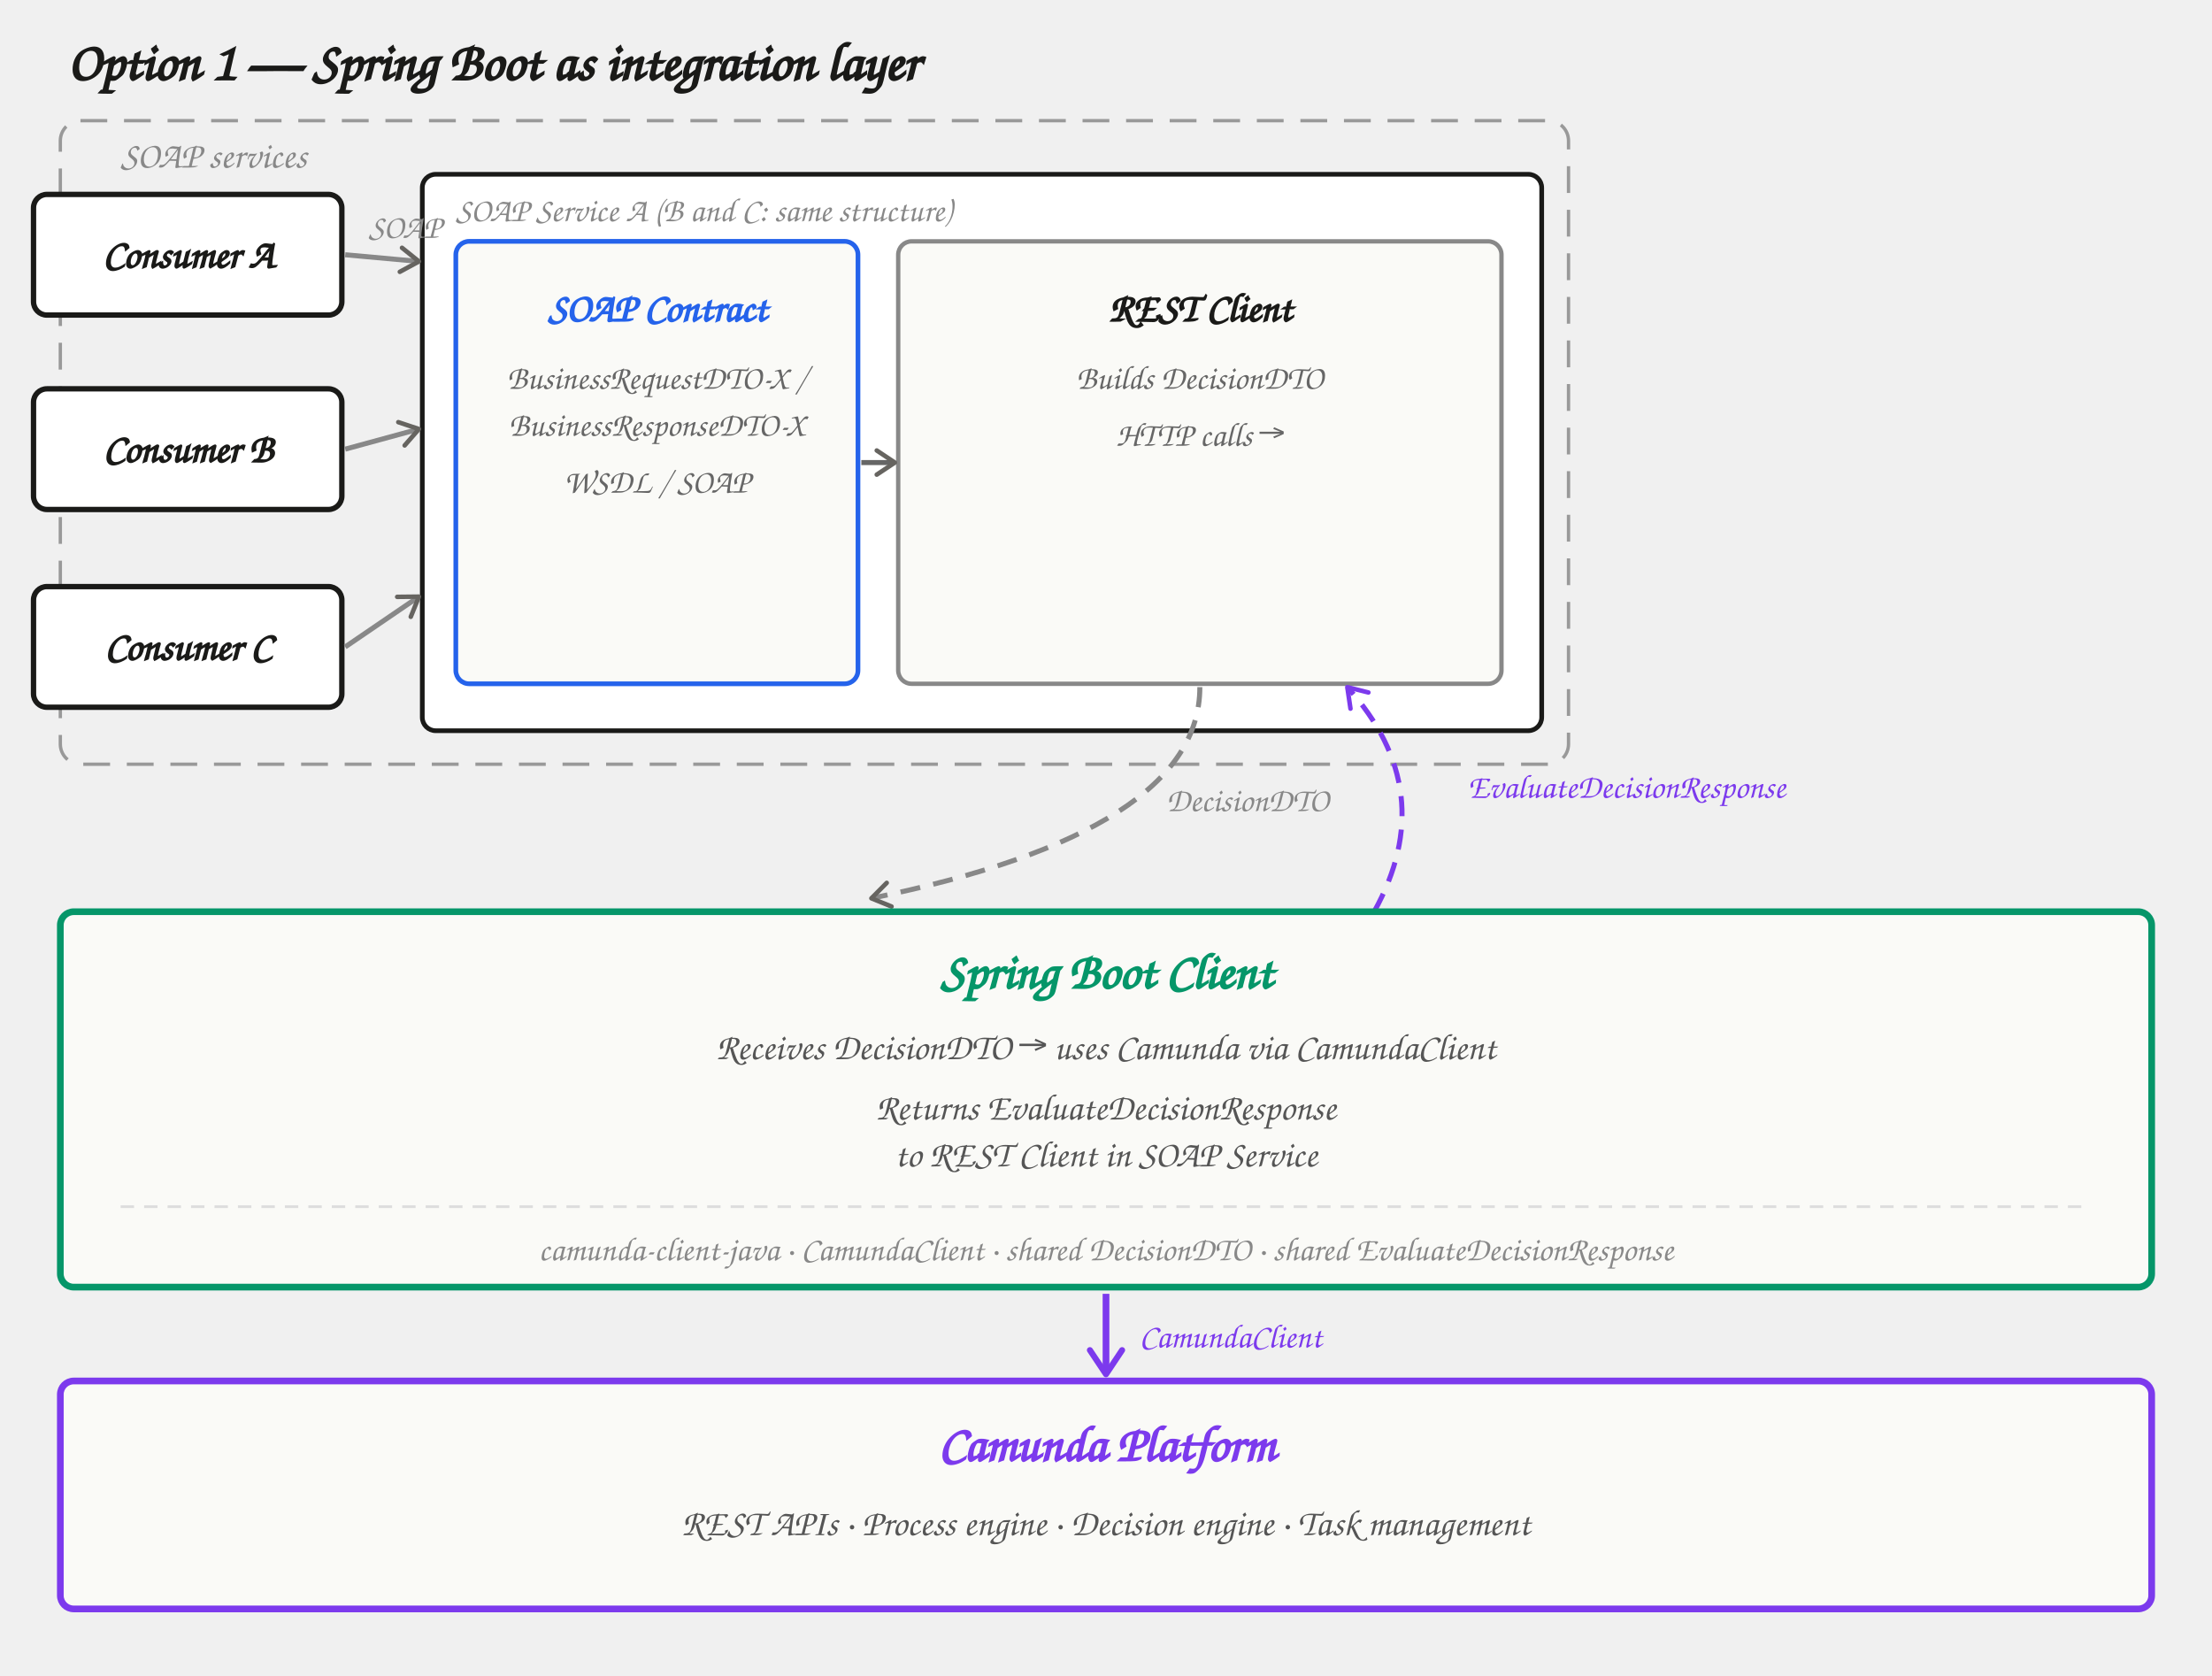
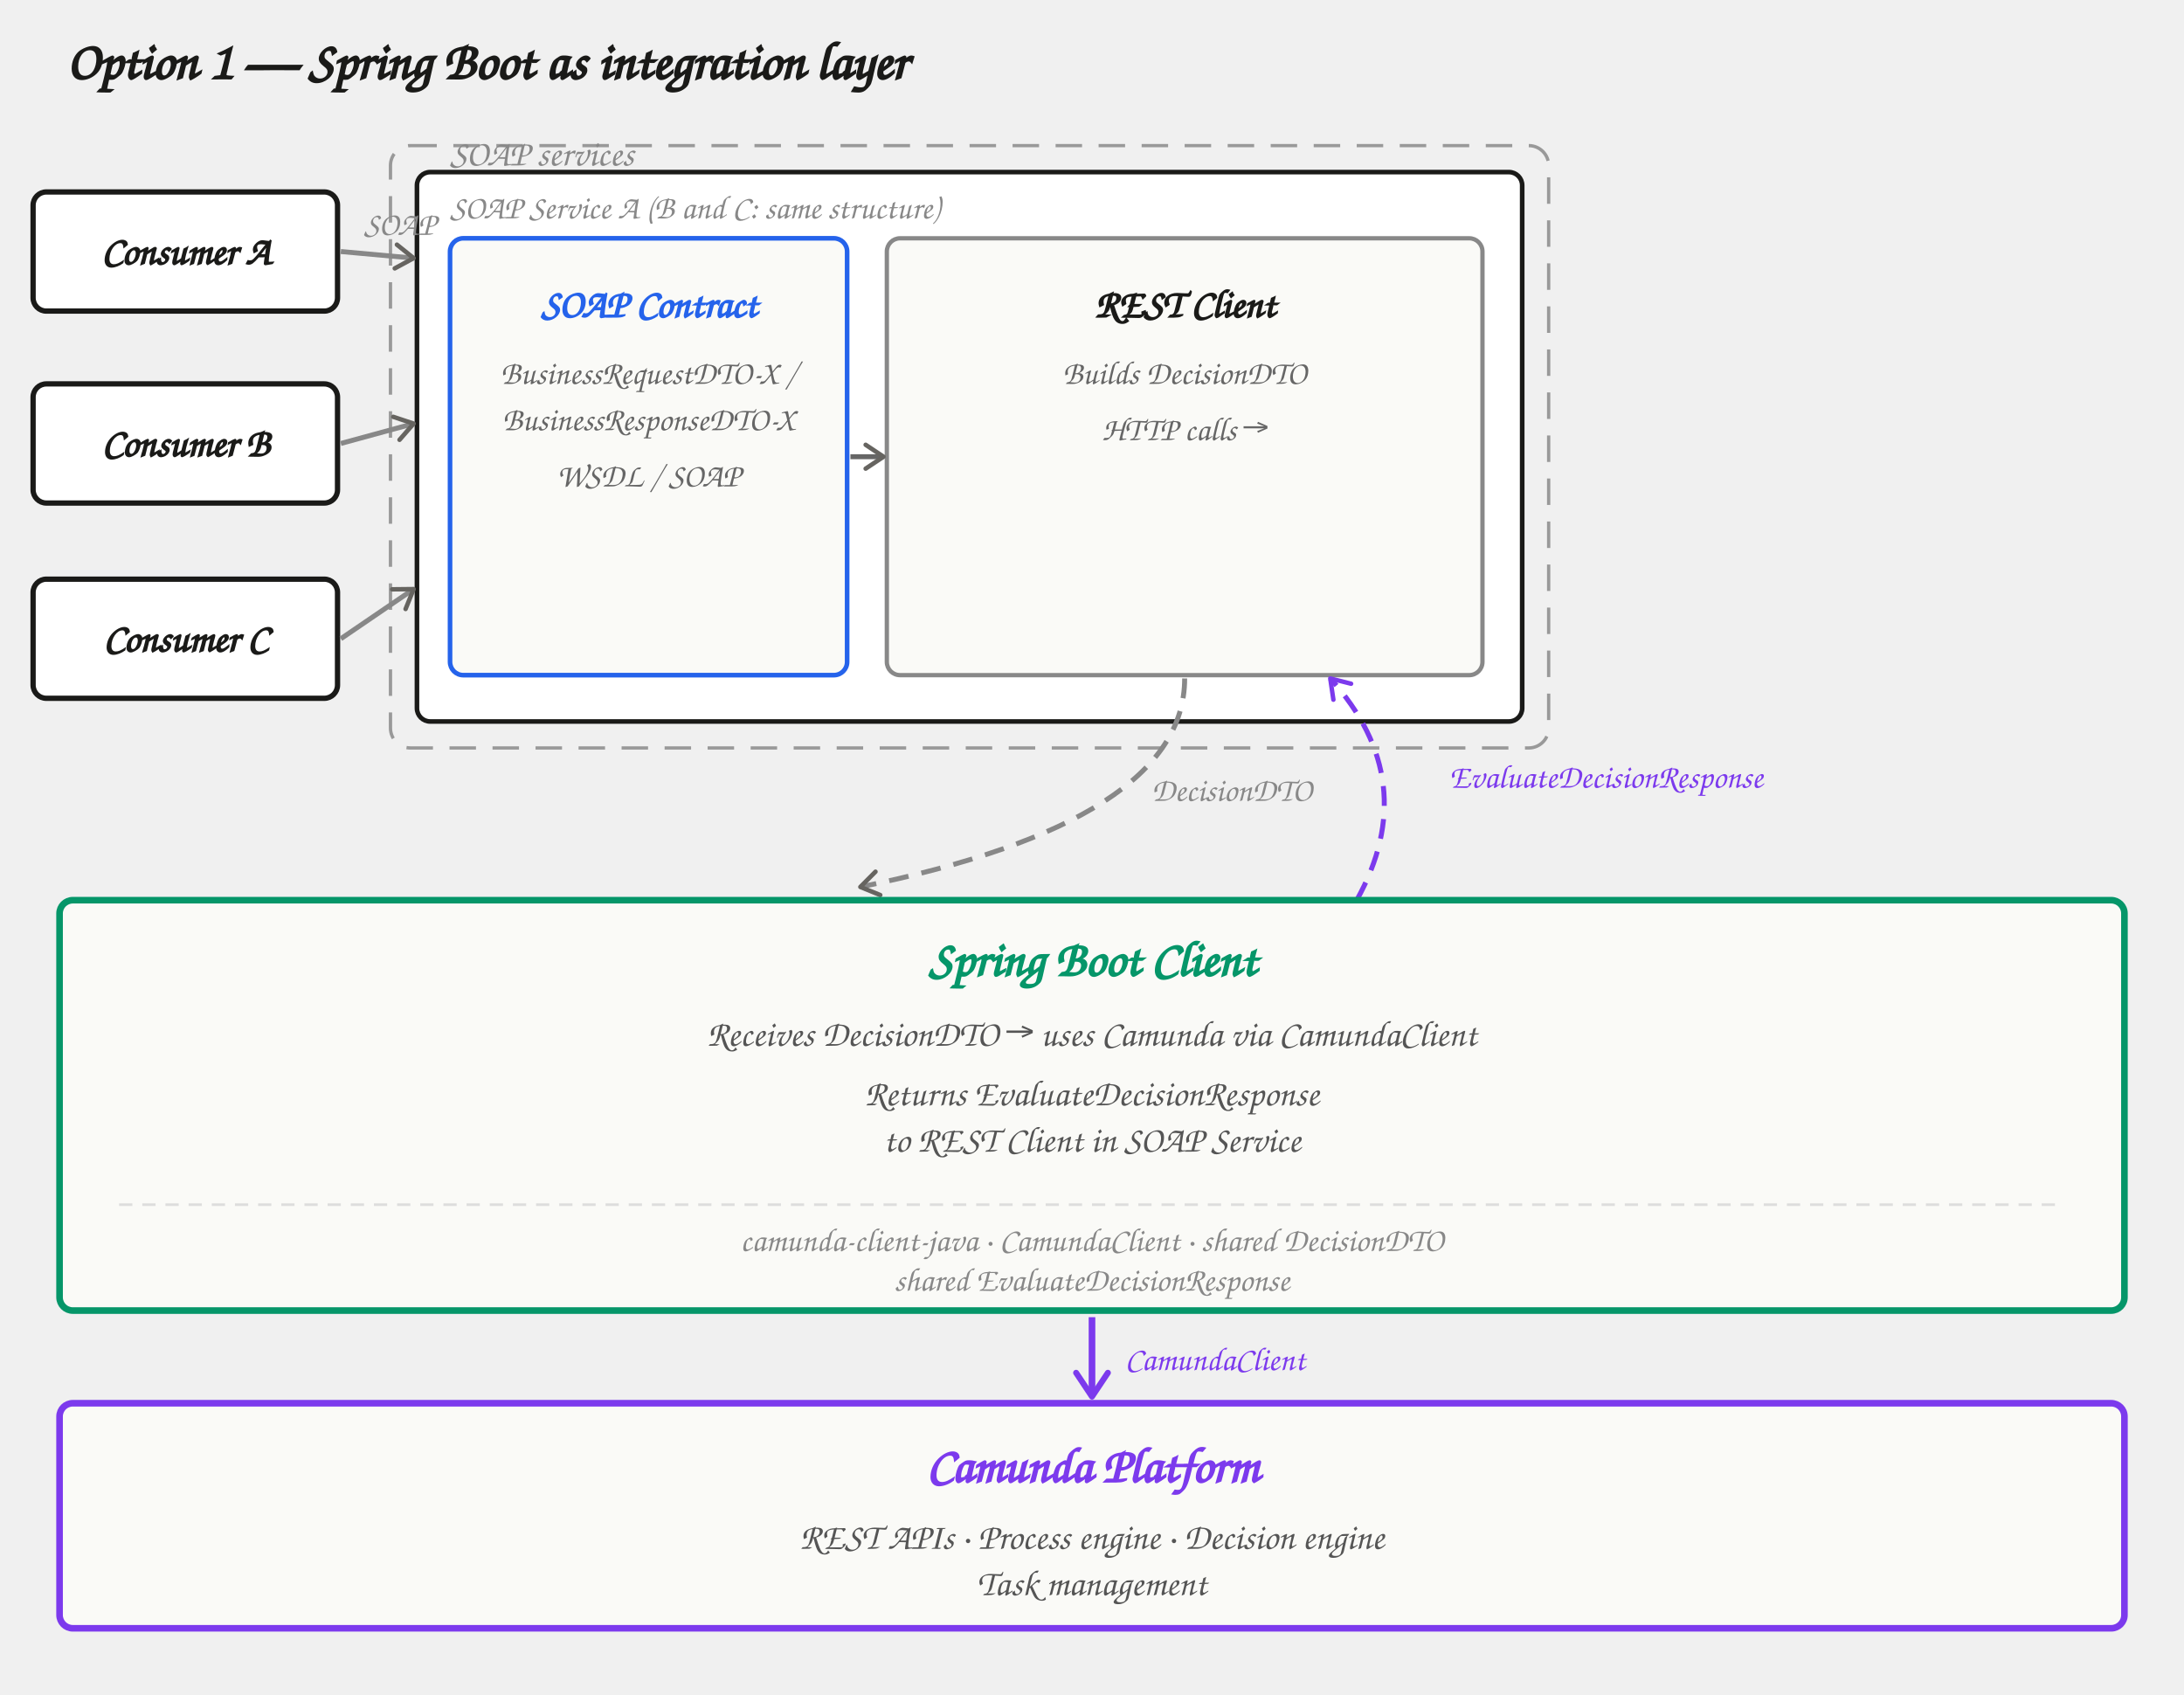
- <svg xmlns="http://www.w3.org/2000/svg" viewBox="0 0 660 500" width="660" height="500" style="background:#fafaf7;font-family:'Segoe Print','Comic Sans MS','Chalkboard SE',cursive">
+ <svg xmlns="http://www.w3.org/2000/svg" viewBox="0 0 660 512" width="660" height="512" style="background:#fafaf7;font-family:'Segoe Print','Comic Sans MS','Chalkboard SE',cursive">
  <defs>
    <marker id="arrowhead" viewBox="0 0 10 10" refX="8" refY="5" markerWidth="6" markerHeight="6" orient="auto-start-reverse">
      <path d="M2 1L8 5L2 9" fill="none" stroke="#666460" stroke-width="1.5" stroke-linecap="round" stroke-linejoin="round" />
    </marker>
    <marker id="arrowhead-purple" viewBox="0 0 10 10" refX="8" refY="5" markerWidth="6" markerHeight="6" orient="auto-start-reverse">
      <path d="M2 1L8 5L2 9" fill="none" stroke="#7C3AED" stroke-width="1.5" stroke-linecap="round" stroke-linejoin="round" />
    </marker>
  </defs>
  <text x="20" y="24" font-size="16" font-weight="bold" fill="#1a1a18">Option 1 — Spring Boot as integration layer</text>
-   <rect x="18" y="36" width="450" height="192" rx="6" fill="none" stroke="#999" stroke-width="1" stroke-dasharray="8 5" />
-   <text x="36" y="50" font-size="11" fill="#888">SOAP services</text>
+   <rect x="118" y="44" width="350" height="182" rx="6" fill="none" stroke="#999" stroke-width="1" stroke-dasharray="8 5" />
+   <text x="136" y="50" font-size="11" fill="#888">SOAP services</text>
  <rect x="10" y="58" width="92" height="36" rx="4" fill="#ffffff" stroke="#1a1a18" stroke-width="1.6" />
  <text x="56" y="80" font-size="12" font-weight="bold" fill="#1a1a18" text-anchor="middle">Consumer A</text>
  <rect x="10" y="116" width="92" height="36" rx="4" fill="#ffffff" stroke="#1a1a18" stroke-width="1.6" />
  <text x="56" y="138" font-size="12" font-weight="bold" fill="#1a1a18" text-anchor="middle">Consumer B</text>
  <rect x="10" y="175" width="92" height="36" rx="4" fill="#ffffff" stroke="#1a1a18" stroke-width="1.6" />
  <text x="56" y="197" font-size="12" font-weight="bold" fill="#1a1a18" text-anchor="middle">Consumer C</text>
  <rect x="126" y="52" width="334" height="166" rx="4" fill="#ffffff" stroke="#1a1a18" stroke-width="1.4" />
  <text x="136" y="66" font-size="10" fill="#888">SOAP Service A  (B and C: same structure)</text>
  <rect x="136" y="72" width="120" height="132" rx="4" fill="#fafaf7" stroke="#2563EB" stroke-width="1.4" />
  <text x="196" y="96" font-size="12" font-weight="bold" fill="#2563EB" text-anchor="middle">SOAP Contract</text>
  <text x="196" y="116" font-size="10" fill="#666" text-anchor="middle">BusinessRequestDTO-X /</text>
  <text x="196" y="130" font-size="10" fill="#666" text-anchor="middle">BusinessResponseDTO-X</text>
  <text x="196" y="147" font-size="10" fill="#666" text-anchor="middle">WSDL / SOAP</text>
  <rect x="268" y="72" width="180" height="132" rx="4" fill="#fafaf7" stroke="#888" stroke-width="1.3" />
  <text x="358" y="96" font-size="12" font-weight="bold" fill="#1a1a18" text-anchor="middle">REST Client</text>
  <text x="358" y="116" font-size="10" fill="#666" text-anchor="middle">Builds DecisionDTO</text>
  <text x="358" y="133" font-size="10" fill="#666" text-anchor="middle">HTTP calls →</text>
  <line x1="257" y1="138" x2="267" y2="138" stroke="#666" stroke-width="1.5" marker-end="url(#arrowhead)" />
  <line x1="103" y1="76" x2="125" y2="78" stroke="#888" stroke-width="1.5" marker-end="url(#arrowhead)" />
  <text x="110" y="71" font-size="10" fill="#888">SOAP</text>
  <line x1="103" y1="134" x2="125" y2="128" stroke="#888" stroke-width="1.5" marker-end="url(#arrowhead)" />
  <line x1="103" y1="193" x2="125" y2="178" stroke="#888" stroke-width="1.5" marker-end="url(#arrowhead)" />
  <path d="M358 205 Q358 248 260 268" fill="none" stroke="#888" stroke-width="1.5" stroke-dasharray="6 4" marker-end="url(#arrowhead)" />
  <text x="348" y="242" font-size="10" fill="#888">DecisionDTO</text>
  <path d="M410 272 Q430 236 402 205" fill="none" stroke="#7C3AED" stroke-width="1.5" stroke-dasharray="6 4" marker-end="url(#arrowhead-purple)" />
  <text x="438" y="238" font-size="10" fill="#7C3AED">EvaluateDecisionResponse</text>
-   <rect x="18" y="272" width="624" height="112" rx="4" fill="#fafaf7" stroke="#059669" stroke-width="2" />
+   <rect x="18" y="272" width="624" height="124" rx="4" fill="#fafaf7" stroke="#059669" stroke-width="2" />
  <text x="330" y="295" font-size="15" font-weight="bold" fill="#059669" text-anchor="middle">Spring Boot Client</text>
  <text x="330" y="316" font-size="11" fill="#555" text-anchor="middle">Receives DecisionDTO → uses Camunda via CamundaClient</text>
  <text x="330" y="334" font-size="11" fill="#555" text-anchor="middle">Returns EvaluateDecisionResponse</text>
  <text x="330" y="348" font-size="11" fill="#555" text-anchor="middle">to REST Client in SOAP Service</text>
-   <line x1="36" y1="360" x2="624" y2="360" stroke="#ddd" stroke-width="0.8" stroke-dasharray="4 3" />
-   <text x="330" y="376" font-size="10" fill="#888" text-anchor="middle">camunda-client-java · CamundaClient · shared DecisionDTO · shared EvaluateDecisionResponse</text>
-   <line x1="330" y1="386" x2="330" y2="410" stroke="#7C3AED" stroke-width="2" marker-end="url(#arrowhead-purple)" />
-   <text x="340" y="402" font-size="10" fill="#7C3AED">CamundaClient</text>
-   <rect x="18" y="412" width="624" height="68" rx="4" fill="#fafaf7" stroke="#7C3AED" stroke-width="2" />
-   <text x="330" y="436" font-size="15" font-weight="bold" fill="#7C3AED" text-anchor="middle">Camunda Platform</text>
-   <text x="330" y="458" font-size="11" fill="#555" text-anchor="middle">REST APIs · Process engine · Decision engine · Task management</text>
+   <line x1="36" y1="364" x2="624" y2="364" stroke="#ddd" stroke-width="0.8" stroke-dasharray="4 3" />
+   <text x="330" y="378" font-size="10" fill="#888" text-anchor="middle">camunda-client-java · CamundaClient · shared DecisionDTO</text>
+   <text x="330" y="390" font-size="10" fill="#888" text-anchor="middle">shared EvaluateDecisionResponse</text>
+   <line x1="330" y1="398" x2="330" y2="422" stroke="#7C3AED" stroke-width="2" marker-end="url(#arrowhead-purple)" />
+   <text x="340" y="414" font-size="10" fill="#7C3AED">CamundaClient</text>
+   <rect x="18" y="424" width="624" height="68" rx="4" fill="#fafaf7" stroke="#7C3AED" stroke-width="2" />
+   <text x="330" y="448" font-size="15" font-weight="bold" fill="#7C3AED" text-anchor="middle">Camunda Platform</text>
+   <text x="330" y="468" font-size="11" fill="#555" text-anchor="middle">REST APIs · Process engine · Decision engine</text>
+   <text x="330" y="482" font-size="11" fill="#555" text-anchor="middle">Task management</text>
</svg>
